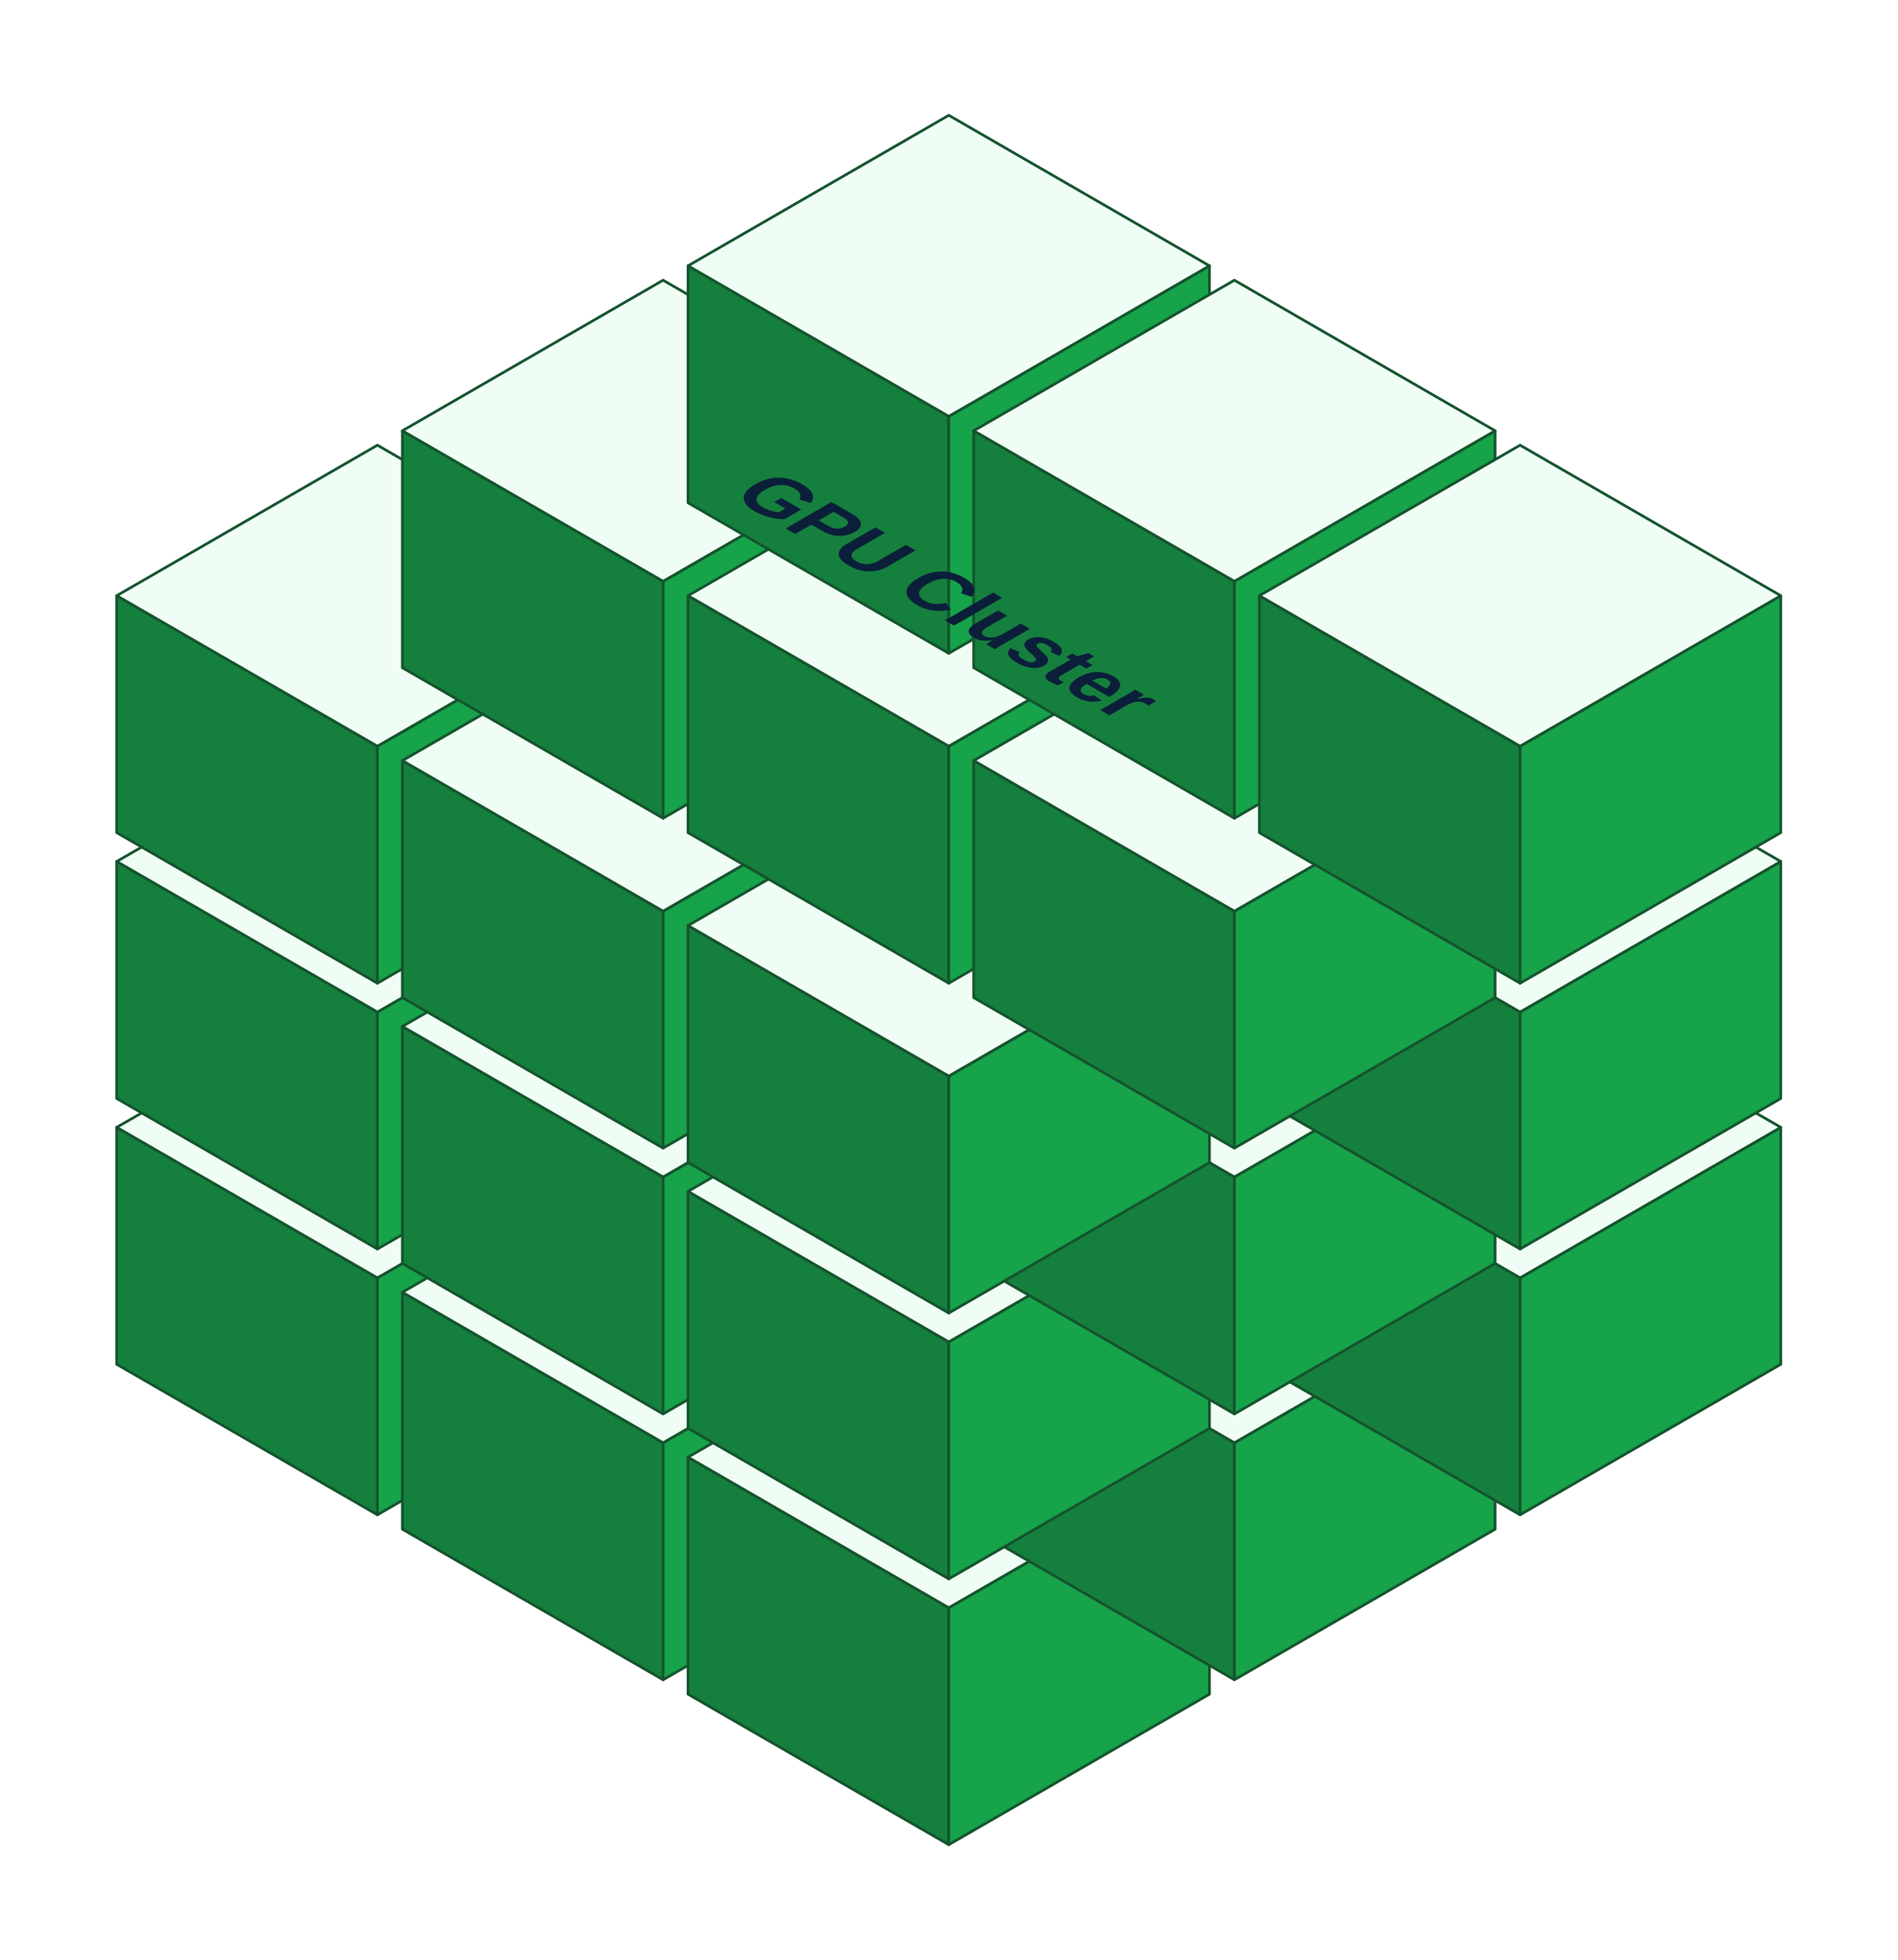
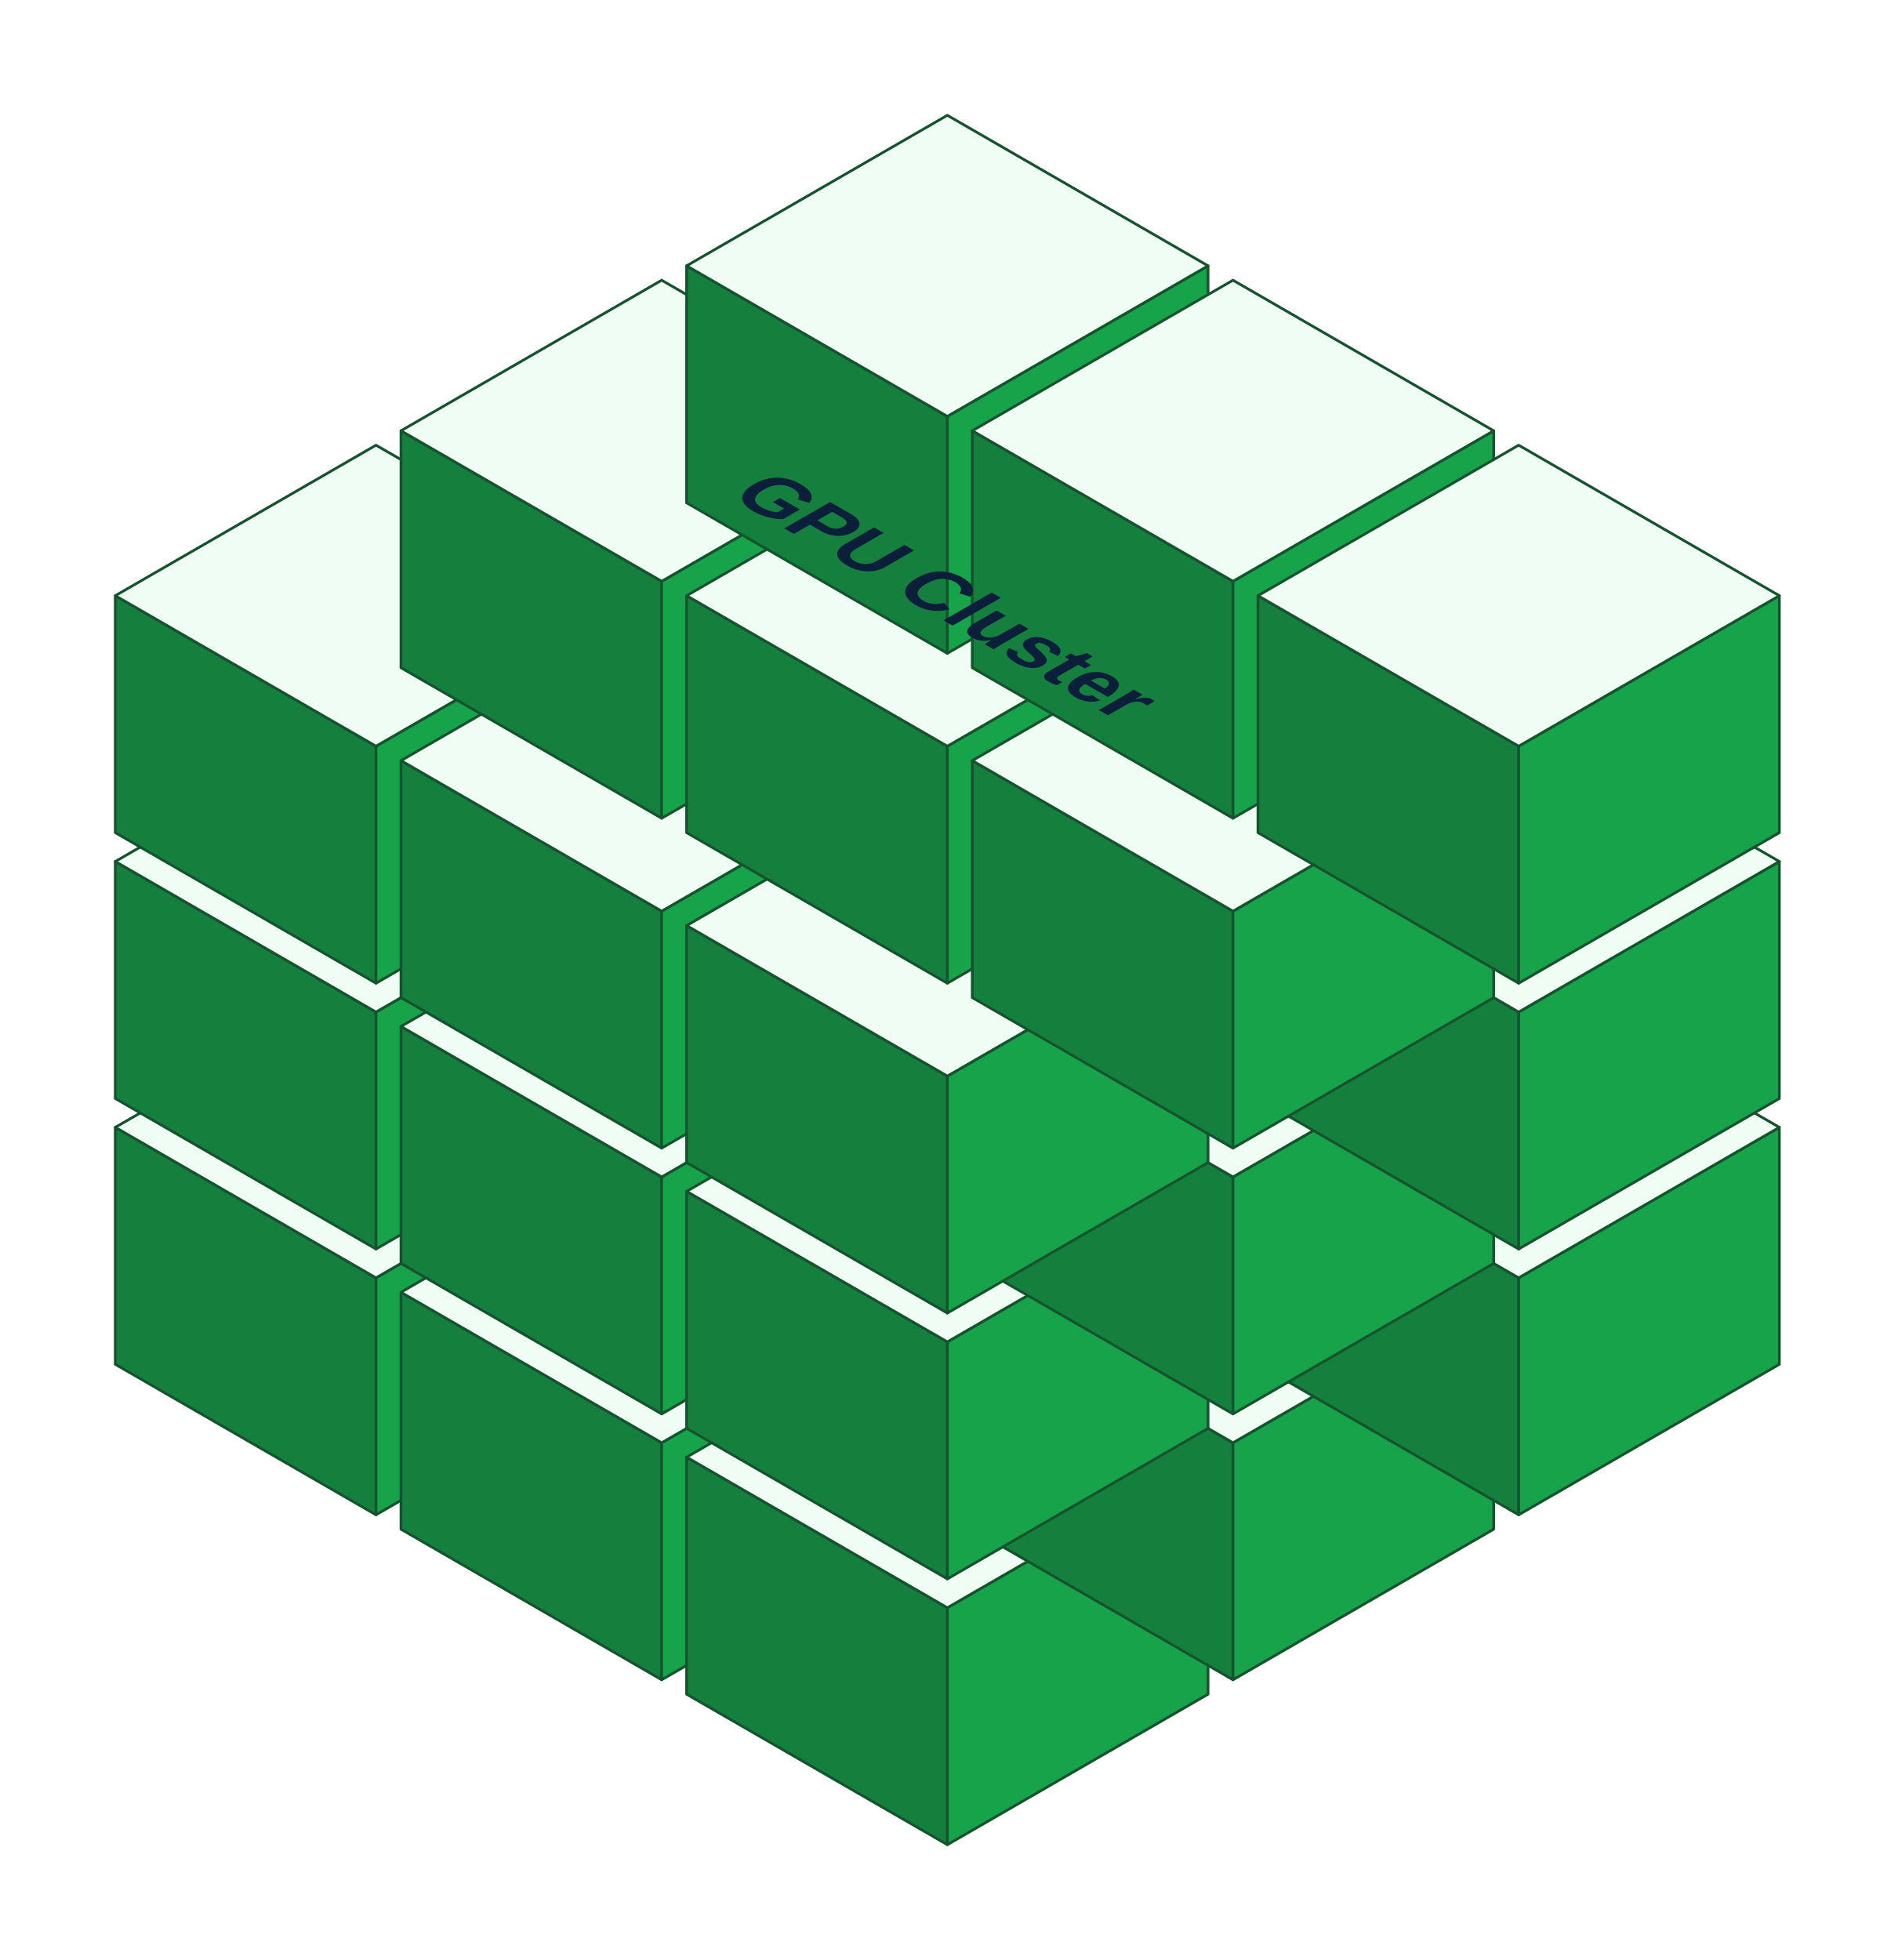
- <svg xmlns="http://www.w3.org/2000/svg" viewBox="0 0 394.41 408.00" width="395" height="408">
+ <svg xmlns="http://www.w3.org/2000/svg" viewBox="0 0 395 408" width="395" height="408">
  <g data-face="wrap">
    <polygon data-face="cell-0-2-0-left" points="24.00,284.00 24.00,234.67 78.27,266.00 78.27,315.33" fill="#15803D" stroke="#14532D" stroke-width="0.56" stroke-linejoin="round" stroke-linecap="round" />
    <polygon data-face="cell-0-2-0-right" points="132.54,284.00 132.54,234.67 78.27,266.00 78.27,315.33" fill="#16A34A" stroke="#14532D" stroke-width="0.56" stroke-linejoin="round" stroke-linecap="round" />
    <polygon data-face="cell-0-2-0-top" points="78.27,203.33 132.54,234.67 78.27,266.00 24.00,234.67" fill="#F0FDF4" stroke="#14532D" stroke-width="0.56" stroke-linejoin="round" stroke-linecap="round" />
    <polygon data-face="cell-1-2-0-left" points="83.47,318.33 83.47,269.00 137.74,300.33 137.74,349.67" fill="#15803D" stroke="#14532D" stroke-width="0.56" stroke-linejoin="round" stroke-linecap="round" />
    <polygon data-face="cell-1-2-0-right" points="192.01,318.33 192.01,269.00 137.74,300.33 137.74,349.67" fill="#16A34A" stroke="#14532D" stroke-width="0.56" stroke-linejoin="round" stroke-linecap="round" />
    <polygon data-face="cell-1-2-0-top" points="137.74,237.67 192.01,269.00 137.74,300.33 83.47,269.00" fill="#F0FDF4" stroke="#14532D" stroke-width="0.56" stroke-linejoin="round" stroke-linecap="round" />
    <polygon data-face="cell-2-2-0-left" points="142.93,352.67 142.93,303.33 197.21,334.67 197.21,384.00" fill="#15803D" stroke="#14532D" stroke-width="0.56" stroke-linejoin="round" stroke-linecap="round" />
    <polygon data-face="cell-2-2-0-right" points="251.48,352.67 251.48,303.33 197.21,334.67 197.21,384.00" fill="#16A34A" stroke="#14532D" stroke-width="0.56" stroke-linejoin="round" stroke-linecap="round" />
    <polygon data-face="cell-2-2-0-top" points="197.21,272.00 251.48,303.33 197.21,334.67 142.93,303.33" fill="#F0FDF4" stroke="#14532D" stroke-width="0.56" stroke-linejoin="round" stroke-linecap="round" />
    <polygon data-face="cell-0-1-0-left" points="83.47,249.67 83.47,200.33 137.74,231.67 137.74,281.00" fill="#15803D" stroke="#14532D" stroke-width="0.56" stroke-linejoin="round" stroke-linecap="round" />
    <polygon data-face="cell-0-1-0-right" points="192.01,249.67 192.01,200.33 137.74,231.67 137.74,281.00" fill="#16A34A" stroke="#14532D" stroke-width="0.56" stroke-linejoin="round" stroke-linecap="round" />
    <polygon data-face="cell-0-1-0-top" points="137.74,169.00 192.01,200.33 137.74,231.67 83.47,200.33" fill="#F0FDF4" stroke="#14532D" stroke-width="0.56" stroke-linejoin="round" stroke-linecap="round" />
    <polygon data-face="cell-1-1-0-left" points="142.93,284.00 142.93,234.67 197.21,266.00 197.21,315.33" fill="#15803D" stroke="#14532D" stroke-width="0.56" stroke-linejoin="round" stroke-linecap="round" />
    <polygon data-face="cell-1-1-0-right" points="251.48,284.00 251.48,234.67 197.21,266.00 197.21,315.33" fill="#16A34A" stroke="#14532D" stroke-width="0.56" stroke-linejoin="round" stroke-linecap="round" />
    <polygon data-face="cell-1-1-0-top" points="197.21,203.33 251.48,234.67 197.21,266.00 142.93,234.67" fill="#F0FDF4" stroke="#14532D" stroke-width="0.56" stroke-linejoin="round" stroke-linecap="round" />
    <polygon data-face="cell-2-1-0-left" points="202.40,318.33 202.40,269.00 256.67,300.33 256.67,349.67" fill="#15803D" stroke="#14532D" stroke-width="0.56" stroke-linejoin="round" stroke-linecap="round" />
    <polygon data-face="cell-2-1-0-right" points="310.94,318.33 310.94,269.00 256.67,300.33 256.67,349.67" fill="#16A34A" stroke="#14532D" stroke-width="0.56" stroke-linejoin="round" stroke-linecap="round" />
    <polygon data-face="cell-2-1-0-top" points="256.67,237.67 310.94,269.00 256.67,300.33 202.40,269.00" fill="#F0FDF4" stroke="#14532D" stroke-width="0.56" stroke-linejoin="round" stroke-linecap="round" />
    <polygon data-face="cell-0-0-0-left" points="142.93,215.33 142.93,166.00 197.21,197.33 197.21,246.67" fill="#15803D" stroke="#14532D" stroke-width="0.56" stroke-linejoin="round" stroke-linecap="round" />
    <polygon data-face="cell-0-0-0-right" points="251.48,215.33 251.48,166.00 197.21,197.33 197.21,246.67" fill="#16A34A" stroke="#14532D" stroke-width="0.56" stroke-linejoin="round" stroke-linecap="round" />
    <polygon data-face="cell-0-0-0-top" points="197.21,134.67 251.48,166.00 197.21,197.33 142.93,166.00" fill="#F0FDF4" stroke="#14532D" stroke-width="0.56" stroke-linejoin="round" stroke-linecap="round" />
    <polygon data-face="cell-1-0-0-left" points="202.40,249.67 202.40,200.33 256.67,231.67 256.67,281.00" fill="#15803D" stroke="#14532D" stroke-width="0.56" stroke-linejoin="round" stroke-linecap="round" />
    <polygon data-face="cell-1-0-0-right" points="310.94,249.67 310.94,200.33 256.67,231.67 256.67,281.00" fill="#16A34A" stroke="#14532D" stroke-width="0.56" stroke-linejoin="round" stroke-linecap="round" />
    <polygon data-face="cell-1-0-0-top" points="256.67,169.00 310.94,200.33 256.67,231.67 202.40,200.33" fill="#F0FDF4" stroke="#14532D" stroke-width="0.56" stroke-linejoin="round" stroke-linecap="round" />
    <polygon data-face="cell-2-0-0-left" points="261.87,284.00 261.87,234.67 316.14,266.00 316.14,315.33" fill="#15803D" stroke="#14532D" stroke-width="0.56" stroke-linejoin="round" stroke-linecap="round" />
    <polygon data-face="cell-2-0-0-right" points="370.41,284.00 370.41,234.67 316.14,266.00 316.14,315.33" fill="#16A34A" stroke="#14532D" stroke-width="0.56" stroke-linejoin="round" stroke-linecap="round" />
    <polygon data-face="cell-2-0-0-top" points="316.14,203.33 370.41,234.67 316.14,266.00 261.87,234.67" fill="#F0FDF4" stroke="#14532D" stroke-width="0.56" stroke-linejoin="round" stroke-linecap="round" />
    <polygon data-face="cell-0-2-1-left" points="24.00,228.67 24.00,179.33 78.27,210.67 78.27,260.00" fill="#15803D" stroke="#14532D" stroke-width="0.56" stroke-linejoin="round" stroke-linecap="round" />
    <polygon data-face="cell-0-2-1-right" points="132.54,228.67 132.54,179.33 78.27,210.67 78.27,260.00" fill="#16A34A" stroke="#14532D" stroke-width="0.56" stroke-linejoin="round" stroke-linecap="round" />
    <polygon data-face="cell-0-2-1-top" points="78.27,148.00 132.54,179.33 78.27,210.67 24.00,179.33" fill="#F0FDF4" stroke="#14532D" stroke-width="0.56" stroke-linejoin="round" stroke-linecap="round" />
    <polygon data-face="cell-1-2-1-left" points="83.47,263.00 83.47,213.67 137.74,245.00 137.74,294.33" fill="#15803D" stroke="#14532D" stroke-width="0.56" stroke-linejoin="round" stroke-linecap="round" />
    <polygon data-face="cell-1-2-1-right" points="192.01,263.00 192.01,213.67 137.74,245.00 137.74,294.33" fill="#16A34A" stroke="#14532D" stroke-width="0.56" stroke-linejoin="round" stroke-linecap="round" />
    <polygon data-face="cell-1-2-1-top" points="137.74,182.33 192.01,213.67 137.74,245.00 83.47,213.67" fill="#F0FDF4" stroke="#14532D" stroke-width="0.56" stroke-linejoin="round" stroke-linecap="round" />
    <polygon data-face="cell-2-2-1-left" points="142.93,297.33 142.93,248.00 197.21,279.33 197.21,328.67" fill="#15803D" stroke="#14532D" stroke-width="0.56" stroke-linejoin="round" stroke-linecap="round" />
    <polygon data-face="cell-2-2-1-right" points="251.48,297.33 251.48,248.00 197.21,279.33 197.21,328.67" fill="#16A34A" stroke="#14532D" stroke-width="0.56" stroke-linejoin="round" stroke-linecap="round" />
    <polygon data-face="cell-2-2-1-top" points="197.21,216.67 251.48,248.00 197.21,279.33 142.93,248.00" fill="#F0FDF4" stroke="#14532D" stroke-width="0.56" stroke-linejoin="round" stroke-linecap="round" />
    <polygon data-face="cell-0-1-1-left" points="83.47,194.33 83.47,145.00 137.74,176.33 137.74,225.67" fill="#15803D" stroke="#14532D" stroke-width="0.56" stroke-linejoin="round" stroke-linecap="round" />
    <polygon data-face="cell-0-1-1-right" points="192.01,194.33 192.01,145.00 137.74,176.33 137.74,225.67" fill="#16A34A" stroke="#14532D" stroke-width="0.56" stroke-linejoin="round" stroke-linecap="round" />
    <polygon data-face="cell-0-1-1-top" points="137.74,113.67 192.01,145.00 137.74,176.33 83.47,145.00" fill="#F0FDF4" stroke="#14532D" stroke-width="0.56" stroke-linejoin="round" stroke-linecap="round" />
    <polygon data-face="cell-1-1-1-left" points="142.93,228.67 142.93,179.33 197.21,210.67 197.21,260.00" fill="#15803D" stroke="#14532D" stroke-width="0.56" stroke-linejoin="round" stroke-linecap="round" />
    <polygon data-face="cell-1-1-1-right" points="251.48,228.67 251.48,179.33 197.21,210.67 197.21,260.00" fill="#16A34A" stroke="#14532D" stroke-width="0.56" stroke-linejoin="round" stroke-linecap="round" />
    <polygon data-face="cell-1-1-1-top" points="197.21,148.00 251.48,179.33 197.21,210.67 142.93,179.33" fill="#F0FDF4" stroke="#14532D" stroke-width="0.56" stroke-linejoin="round" stroke-linecap="round" />
    <polygon data-face="cell-2-1-1-left" points="202.40,263.00 202.40,213.67 256.67,245.00 256.67,294.33" fill="#15803D" stroke="#14532D" stroke-width="0.56" stroke-linejoin="round" stroke-linecap="round" />
    <polygon data-face="cell-2-1-1-right" points="310.94,263.00 310.94,213.67 256.67,245.00 256.67,294.33" fill="#16A34A" stroke="#14532D" stroke-width="0.56" stroke-linejoin="round" stroke-linecap="round" />
    <polygon data-face="cell-2-1-1-top" points="256.67,182.33 310.94,213.67 256.67,245.00 202.40,213.67" fill="#F0FDF4" stroke="#14532D" stroke-width="0.56" stroke-linejoin="round" stroke-linecap="round" />
    <polygon data-face="cell-0-0-1-left" points="142.93,160.00 142.93,110.67 197.21,142.00 197.21,191.33" fill="#15803D" stroke="#14532D" stroke-width="0.56" stroke-linejoin="round" stroke-linecap="round" />
    <polygon data-face="cell-0-0-1-right" points="251.48,160.00 251.48,110.67 197.21,142.00 197.21,191.33" fill="#16A34A" stroke="#14532D" stroke-width="0.56" stroke-linejoin="round" stroke-linecap="round" />
    <polygon data-face="cell-0-0-1-top" points="197.21,79.33 251.48,110.67 197.21,142.00 142.93,110.67" fill="#F0FDF4" stroke="#14532D" stroke-width="0.56" stroke-linejoin="round" stroke-linecap="round" />
    <polygon data-face="cell-1-0-1-left" points="202.40,194.33 202.40,145.00 256.67,176.33 256.67,225.67" fill="#15803D" stroke="#14532D" stroke-width="0.56" stroke-linejoin="round" stroke-linecap="round" />
    <polygon data-face="cell-1-0-1-right" points="310.94,194.33 310.94,145.00 256.67,176.33 256.67,225.67" fill="#16A34A" stroke="#14532D" stroke-width="0.56" stroke-linejoin="round" stroke-linecap="round" />
    <polygon data-face="cell-1-0-1-top" points="256.67,113.67 310.94,145.00 256.67,176.33 202.40,145.00" fill="#F0FDF4" stroke="#14532D" stroke-width="0.56" stroke-linejoin="round" stroke-linecap="round" />
    <polygon data-face="cell-2-0-1-left" points="261.87,228.67 261.87,179.33 316.14,210.67 316.14,260.00" fill="#15803D" stroke="#14532D" stroke-width="0.56" stroke-linejoin="round" stroke-linecap="round" />
    <polygon data-face="cell-2-0-1-right" points="370.41,228.67 370.41,179.33 316.14,210.67 316.14,260.00" fill="#16A34A" stroke="#14532D" stroke-width="0.56" stroke-linejoin="round" stroke-linecap="round" />
    <polygon data-face="cell-2-0-1-top" points="316.14,148.00 370.41,179.33 316.14,210.67 261.87,179.33" fill="#F0FDF4" stroke="#14532D" stroke-width="0.56" stroke-linejoin="round" stroke-linecap="round" />
    <polygon data-face="cell-0-2-2-left" points="24.00,173.33 24.00,124.00 78.27,155.33 78.27,204.67" fill="#15803D" stroke="#14532D" stroke-width="0.56" stroke-linejoin="round" stroke-linecap="round" />
    <polygon data-face="cell-0-2-2-right" points="132.54,173.33 132.54,124.00 78.27,155.33 78.27,204.67" fill="#16A34A" stroke="#14532D" stroke-width="0.56" stroke-linejoin="round" stroke-linecap="round" />
    <polygon data-face="cell-0-2-2-top" points="78.27,92.67 132.54,124.00 78.27,155.33 24.00,124.00" fill="#F0FDF4" stroke="#14532D" stroke-width="0.56" stroke-linejoin="round" stroke-linecap="round" />
    <polygon data-face="cell-1-2-2-left" points="83.47,207.67 83.47,158.33 137.74,189.67 137.74,239.00" fill="#15803D" stroke="#14532D" stroke-width="0.56" stroke-linejoin="round" stroke-linecap="round" />
    <polygon data-face="cell-1-2-2-right" points="192.01,207.67 192.01,158.33 137.74,189.67 137.74,239.00" fill="#16A34A" stroke="#14532D" stroke-width="0.56" stroke-linejoin="round" stroke-linecap="round" />
    <polygon data-face="cell-1-2-2-top" points="137.74,127.00 192.01,158.33 137.74,189.67 83.47,158.33" fill="#F0FDF4" stroke="#14532D" stroke-width="0.56" stroke-linejoin="round" stroke-linecap="round" />
    <polygon data-face="cell-2-2-2-left" points="142.93,242.00 142.93,192.67 197.21,224.00 197.21,273.33" fill="#15803D" stroke="#14532D" stroke-width="0.56" stroke-linejoin="round" stroke-linecap="round" />
    <polygon data-face="cell-2-2-2-right" points="251.48,242.00 251.48,192.67 197.21,224.00 197.21,273.33" fill="#16A34A" stroke="#14532D" stroke-width="0.56" stroke-linejoin="round" stroke-linecap="round" />
    <polygon data-face="cell-2-2-2-top" points="197.21,161.33 251.48,192.67 197.21,224.00 142.93,192.67" fill="#F0FDF4" stroke="#14532D" stroke-width="0.56" stroke-linejoin="round" stroke-linecap="round" />
    <polygon data-face="cell-0-1-2-left" points="83.47,139.00 83.47,89.67 137.74,121.00 137.74,170.33" fill="#15803D" stroke="#14532D" stroke-width="0.56" stroke-linejoin="round" stroke-linecap="round" />
    <polygon data-face="cell-0-1-2-right" points="192.01,139.00 192.01,89.67 137.74,121.00 137.74,170.33" fill="#16A34A" stroke="#14532D" stroke-width="0.56" stroke-linejoin="round" stroke-linecap="round" />
    <polygon data-face="cell-0-1-2-top" points="137.74,58.33 192.01,89.67 137.74,121.00 83.47,89.67" fill="#F0FDF4" stroke="#14532D" stroke-width="0.56" stroke-linejoin="round" stroke-linecap="round" />
    <polygon data-face="cell-1-1-2-left" points="142.93,173.33 142.93,124.00 197.21,155.33 197.21,204.67" fill="#15803D" stroke="#14532D" stroke-width="0.56" stroke-linejoin="round" stroke-linecap="round" />
    <polygon data-face="cell-1-1-2-right" points="251.48,173.33 251.48,124.00 197.21,155.33 197.21,204.67" fill="#16A34A" stroke="#14532D" stroke-width="0.56" stroke-linejoin="round" stroke-linecap="round" />
    <polygon data-face="cell-1-1-2-top" points="197.21,92.67 251.48,124.00 197.21,155.33 142.93,124.00" fill="#F0FDF4" stroke="#14532D" stroke-width="0.56" stroke-linejoin="round" stroke-linecap="round" />
    <polygon data-face="cell-2-1-2-left" points="202.40,207.67 202.40,158.33 256.67,189.67 256.67,239.00" fill="#15803D" stroke="#14532D" stroke-width="0.56" stroke-linejoin="round" stroke-linecap="round" />
    <polygon data-face="cell-2-1-2-right" points="310.94,207.67 310.94,158.33 256.67,189.67 256.67,239.00" fill="#16A34A" stroke="#14532D" stroke-width="0.56" stroke-linejoin="round" stroke-linecap="round" />
    <polygon data-face="cell-2-1-2-top" points="256.67,127.00 310.94,158.33 256.67,189.67 202.40,158.33" fill="#F0FDF4" stroke="#14532D" stroke-width="0.56" stroke-linejoin="round" stroke-linecap="round" />
    <polygon data-face="cell-0-0-2-left" points="142.93,104.67 142.93,55.33 197.21,86.67 197.21,136.00" fill="#15803D" stroke="#14532D" stroke-width="0.56" stroke-linejoin="round" stroke-linecap="round" />
    <polygon data-face="cell-0-0-2-right" points="251.48,104.67 251.48,55.33 197.21,86.67 197.21,136.00" fill="#16A34A" stroke="#14532D" stroke-width="0.56" stroke-linejoin="round" stroke-linecap="round" />
    <polygon data-face="cell-0-0-2-top" points="197.21,24.00 251.48,55.33 197.21,86.67 142.93,55.33" fill="#F0FDF4" stroke="#14532D" stroke-width="0.56" stroke-linejoin="round" stroke-linecap="round" />
    <polygon data-face="cell-1-0-2-left" points="202.40,139.00 202.40,89.67 256.67,121.00 256.67,170.33" fill="#15803D" stroke="#14532D" stroke-width="0.56" stroke-linejoin="round" stroke-linecap="round" />
    <polygon data-face="cell-1-0-2-right" points="310.94,139.00 310.94,89.67 256.67,121.00 256.67,170.33" fill="#16A34A" stroke="#14532D" stroke-width="0.56" stroke-linejoin="round" stroke-linecap="round" />
    <polygon data-face="cell-1-0-2-top" points="256.67,58.33 310.94,89.67 256.67,121.00 202.40,89.67" fill="#F0FDF4" stroke="#14532D" stroke-width="0.56" stroke-linejoin="round" stroke-linecap="round" />
    <polygon data-face="cell-2-0-2-left" points="261.87,173.33 261.87,124.00 316.14,155.33 316.14,204.67" fill="#15803D" stroke="#14532D" stroke-width="0.56" stroke-linejoin="round" stroke-linecap="round" />
    <polygon data-face="cell-2-0-2-right" points="370.41,173.33 370.41,124.00 316.14,155.33 316.14,204.67" fill="#16A34A" stroke="#14532D" stroke-width="0.56" stroke-linejoin="round" stroke-linecap="round" />
    <polygon data-face="cell-2-0-2-top" points="316.14,92.67 370.41,124.00 316.14,155.33 261.87,124.00" fill="#F0FDF4" stroke="#14532D" stroke-width="0.56" stroke-linejoin="round" stroke-linecap="round" />
    <g data-face="top-content" transform="matrix(0.866 0.5 -0.866 0.5 197.21 24.00)">
      <text x="100.00" y="100.00" dy=".35em" font-family="Helvetica Neue, Arial, sans-serif" font-size="16.00" font-weight="600" fill="#0B1F3A" text-anchor="middle">GPU Cluster</text>
    </g>
  </g>
</svg>
